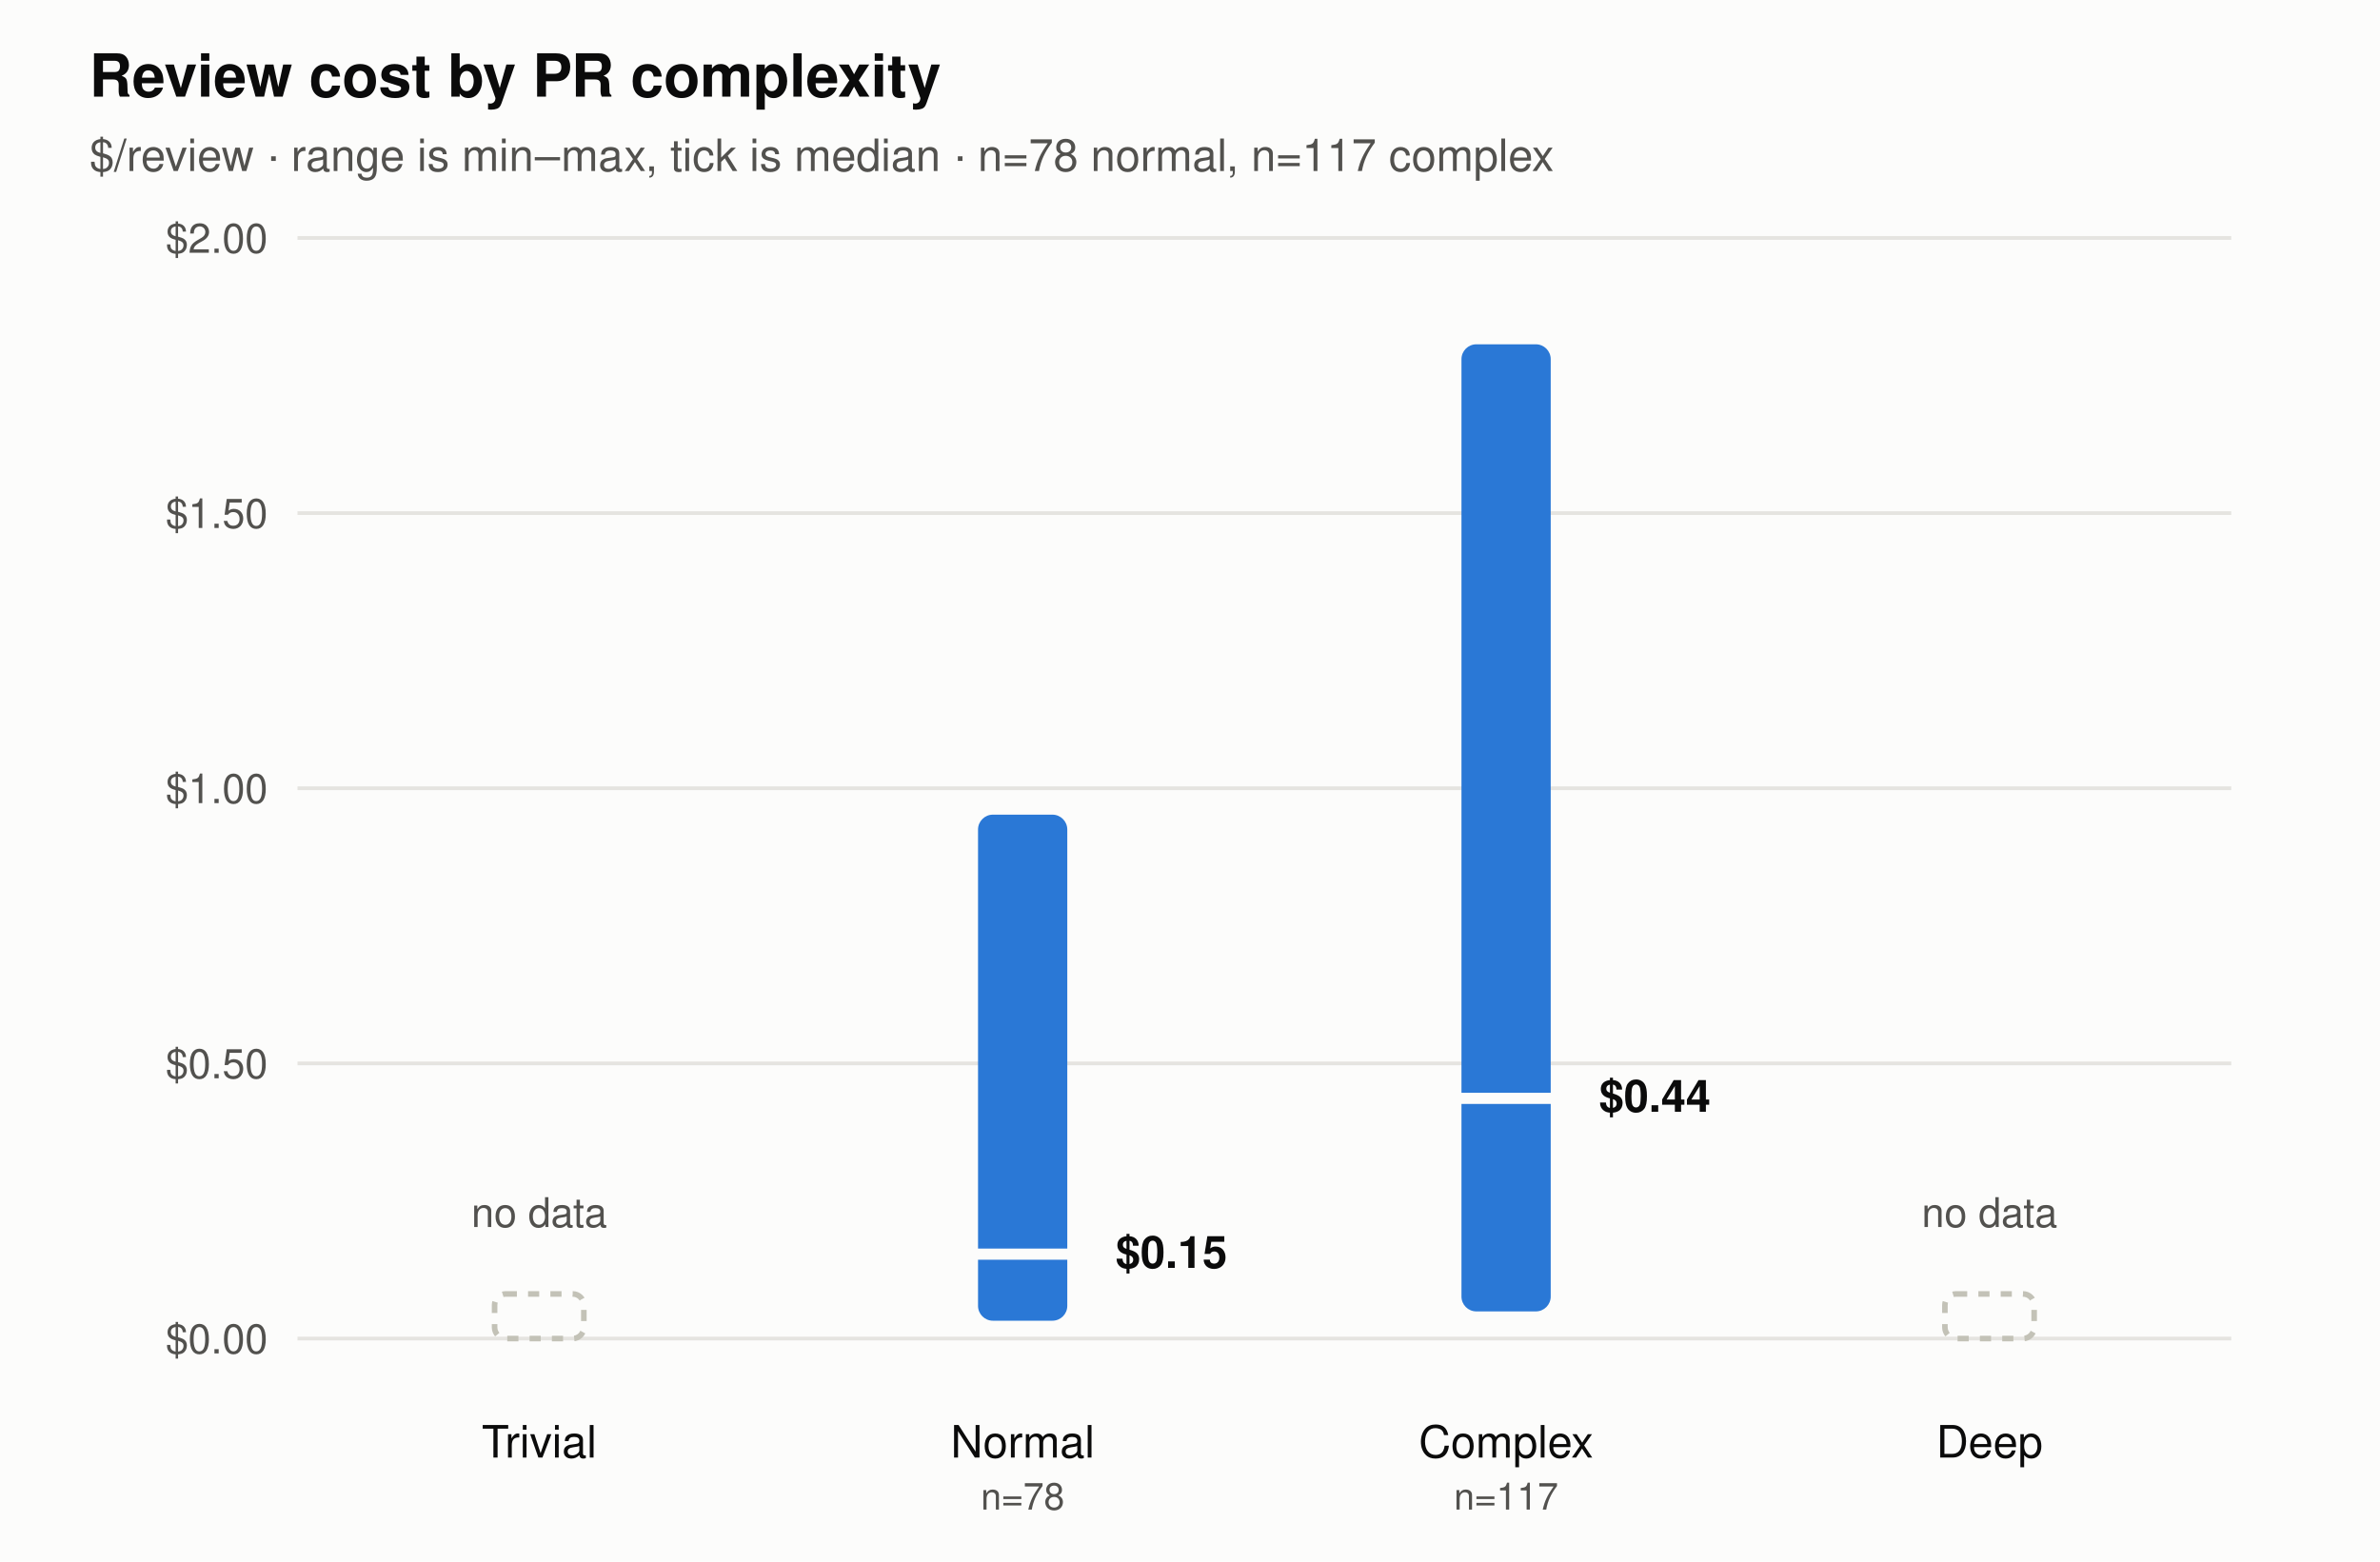
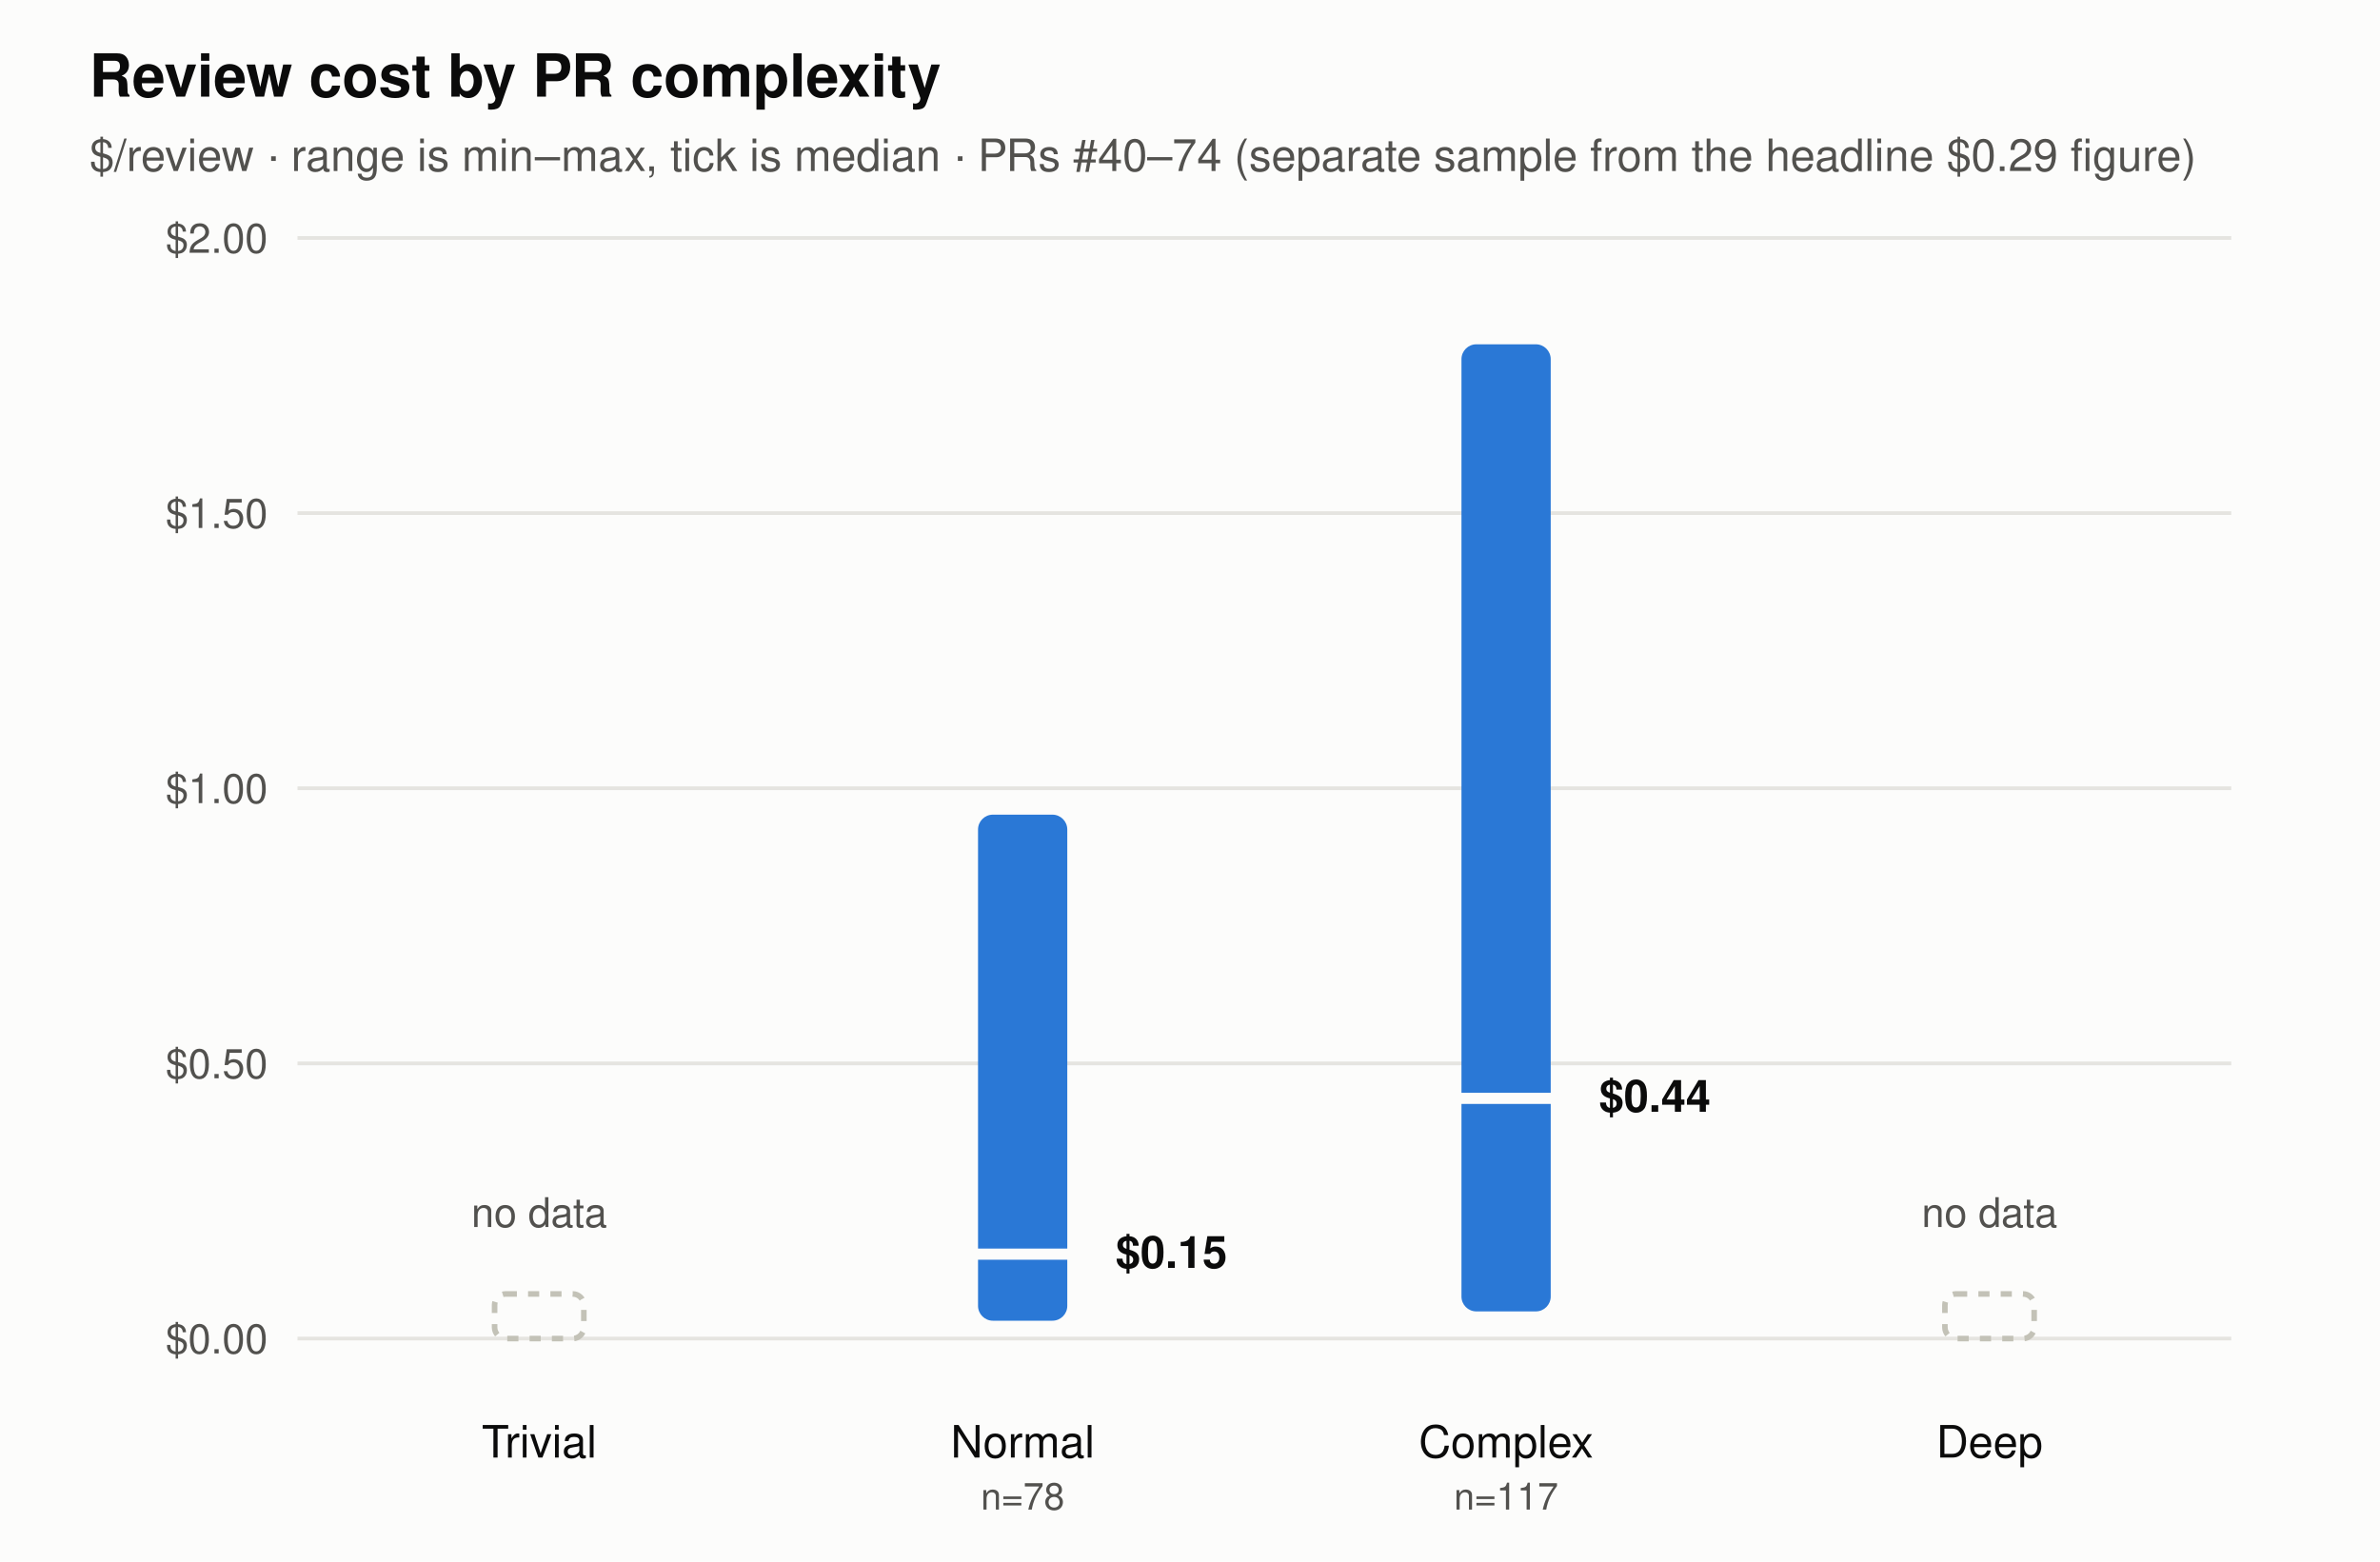
<svg xmlns="http://www.w3.org/2000/svg" width="640" height="420" viewBox="0 0 640 420" font-family="ui-sans-serif, -apple-system, 'Segoe UI', Helvetica, Arial, sans-serif">
  <rect width="640" height="420" fill="#fcfcfb" />
  <text x="24" y="26" font-size="16" font-weight="600" fill="#0b0b0b">Review cost by PR complexity</text>
-   <text x="24" y="46" font-size="12" fill="#52514e">$/review · range is min–max, tick is median · n=78 normal, n=117 complex</text>
+   <text x="24" y="46" font-size="12" fill="#52514e">$/review · range is min–max, tick is median · PRs #40–74 (separate sample from the headline $0.29 figure)</text>
  <g stroke="#e5e4e0" stroke-width="1">
    <line x1="80" y1="360" x2="600" y2="360" />
    <line x1="80" y1="286" x2="600" y2="286" />
    <line x1="80" y1="212" x2="600" y2="212" />
    <line x1="80" y1="138" x2="600" y2="138" />
    <line x1="80" y1="64" x2="600" y2="64" />
  </g>
  <g font-size="11" fill="#52514e" text-anchor="end">
    <text x="72" y="364">$0.00</text>
    <text x="72" y="290">$0.50</text>
    <text x="72" y="216">$1.00</text>
    <text x="72" y="142">$1.50</text>
    <text x="72" y="68">$2.00</text>
  </g>
  <g>
    <rect x="133" y="348" width="24" height="12" rx="3" fill="none" stroke="#c3c2b7" stroke-width="1.5" stroke-dasharray="3,3" />
    <text x="145" y="330" font-size="11" fill="#52514e" text-anchor="middle">no data</text>
    <text x="145" y="392" font-size="12" fill="#0b0b0b" text-anchor="middle">Trivial</text>
  </g>
  <g>
    <rect x="263" y="219.1" width="24" height="136.1" rx="4" fill="#2a78d6" />
    <line x1="259" y1="337.3" x2="291" y2="337.3" stroke="#fcfcfb" stroke-width="3" />
    <text x="300" y="341" font-size="12" font-weight="600" fill="#0b0b0b">$0.15</text>
    <text x="275" y="392" font-size="12" fill="#0b0b0b" text-anchor="middle">Normal</text>
    <text x="275" y="406" font-size="10" fill="#52514e" text-anchor="middle">n=78</text>
  </g>
  <g>
    <rect x="393" y="92.6" width="24" height="260.1" rx="4" fill="#2a78d6" />
    <line x1="389" y1="295.4" x2="421" y2="295.4" stroke="#fcfcfb" stroke-width="3" />
    <text x="430" y="299" font-size="12" font-weight="600" fill="#0b0b0b">$0.44</text>
    <text x="405" y="392" font-size="12" fill="#0b0b0b" text-anchor="middle">Complex</text>
    <text x="405" y="406" font-size="10" fill="#52514e" text-anchor="middle">n=117</text>
  </g>
  <g>
    <rect x="523" y="348" width="24" height="12" rx="3" fill="none" stroke="#c3c2b7" stroke-width="1.5" stroke-dasharray="3,3" />
    <text x="535" y="330" font-size="11" fill="#52514e" text-anchor="middle">no data</text>
    <text x="535" y="392" font-size="12" fill="#0b0b0b" text-anchor="middle">Deep</text>
  </g>
</svg>
